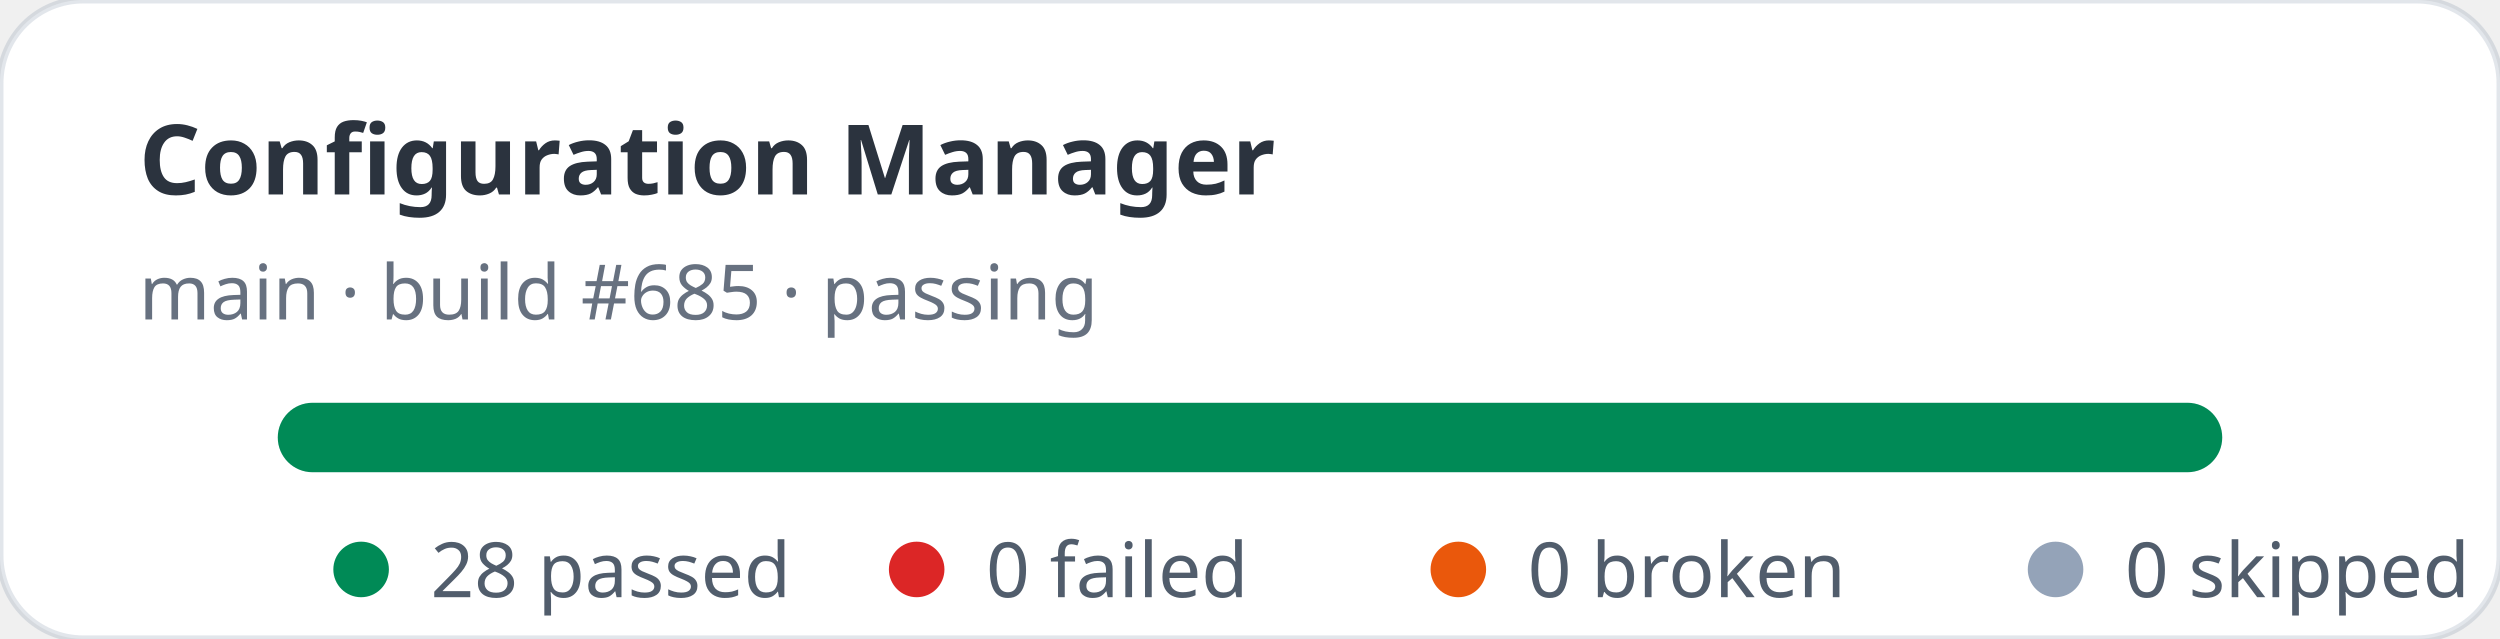
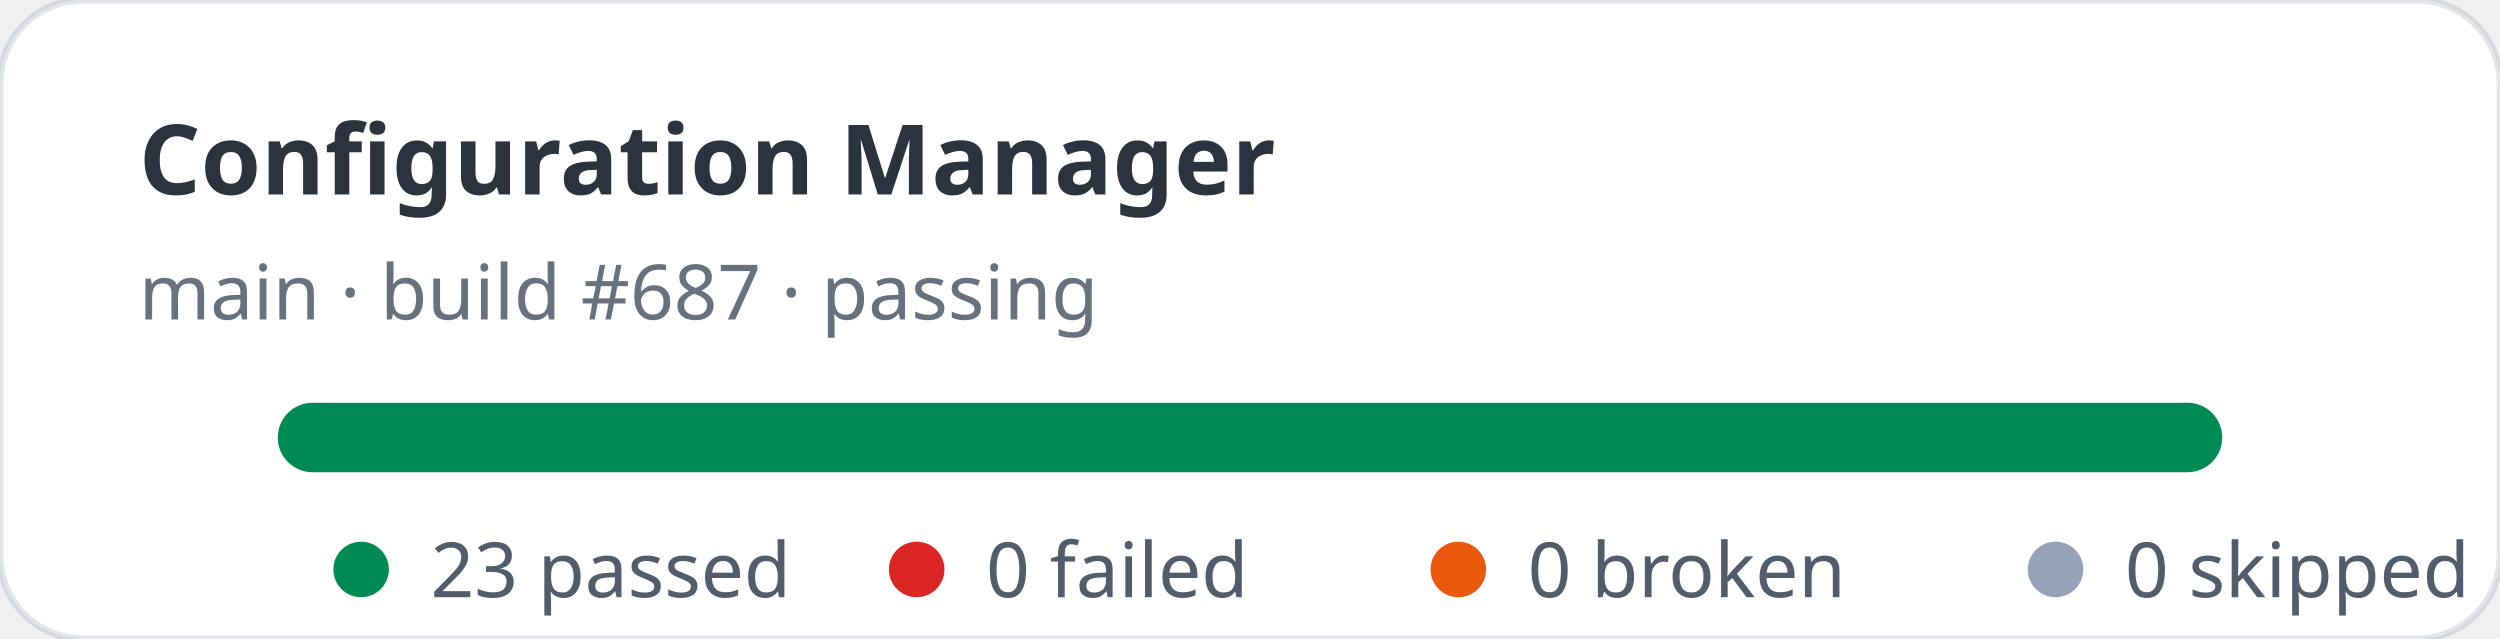
- <svg xmlns="http://www.w3.org/2000/svg" width="360" height="92" viewBox="0 0 360 92" role="img" aria-label="Configuration Manager stats: 28 passed, 0 failed">
+ <svg xmlns="http://www.w3.org/2000/svg" width="360" height="92" viewBox="0 0 360 92" role="img" aria-label="Configuration Manager stats: 23 passed, 0 failed">
  <rect width="360" height="92" rx="12" fill="#ffffff" stroke="rgba(11,48,86,0.12)" />
  <text x="20" y="28" fill="rgba(1,10,24,0.83)" font-family="ui-sans-serif,system-ui,sans-serif" font-size="14" font-weight="700">Configuration Manager</text>
-   <text x="20" y="46" fill="rgba(2,19,44,0.6)" font-family="ui-sans-serif,system-ui,sans-serif" font-size="11">main · build #685 · passing</text>
+   <text x="20" y="46" fill="rgba(2,19,44,0.6)" font-family="ui-sans-serif,system-ui,sans-serif" font-size="11">main · build #687 · passing</text>
  <rect x="40" y="58" width="280" height="10" rx="5" fill="#e2e8f0" />
  <rect x="40" y="58" width="280" height="10" rx="5" fill="#008a56" />
  <g font-family="ui-sans-serif,system-ui,sans-serif" font-size="11" fill="rgba(1,18,40,0.68)">
    <circle cx="52" cy="82" r="4" fill="#008a56" />
-     <text x="62" y="86">28 passed</text>
+     <text x="62" y="86">23 passed</text>
    <circle cx="132" cy="82" r="4" fill="#dc2626" />
    <text x="142" y="86">0 failed</text>
    <circle cx="210" cy="82" r="4" fill="#ea580c" />
    <text x="220" y="86">0 broken</text>
    <circle cx="296" cy="82" r="4" fill="#94a3b8" />
    <text x="306" y="86">0 skipped</text>
  </g>
</svg>
